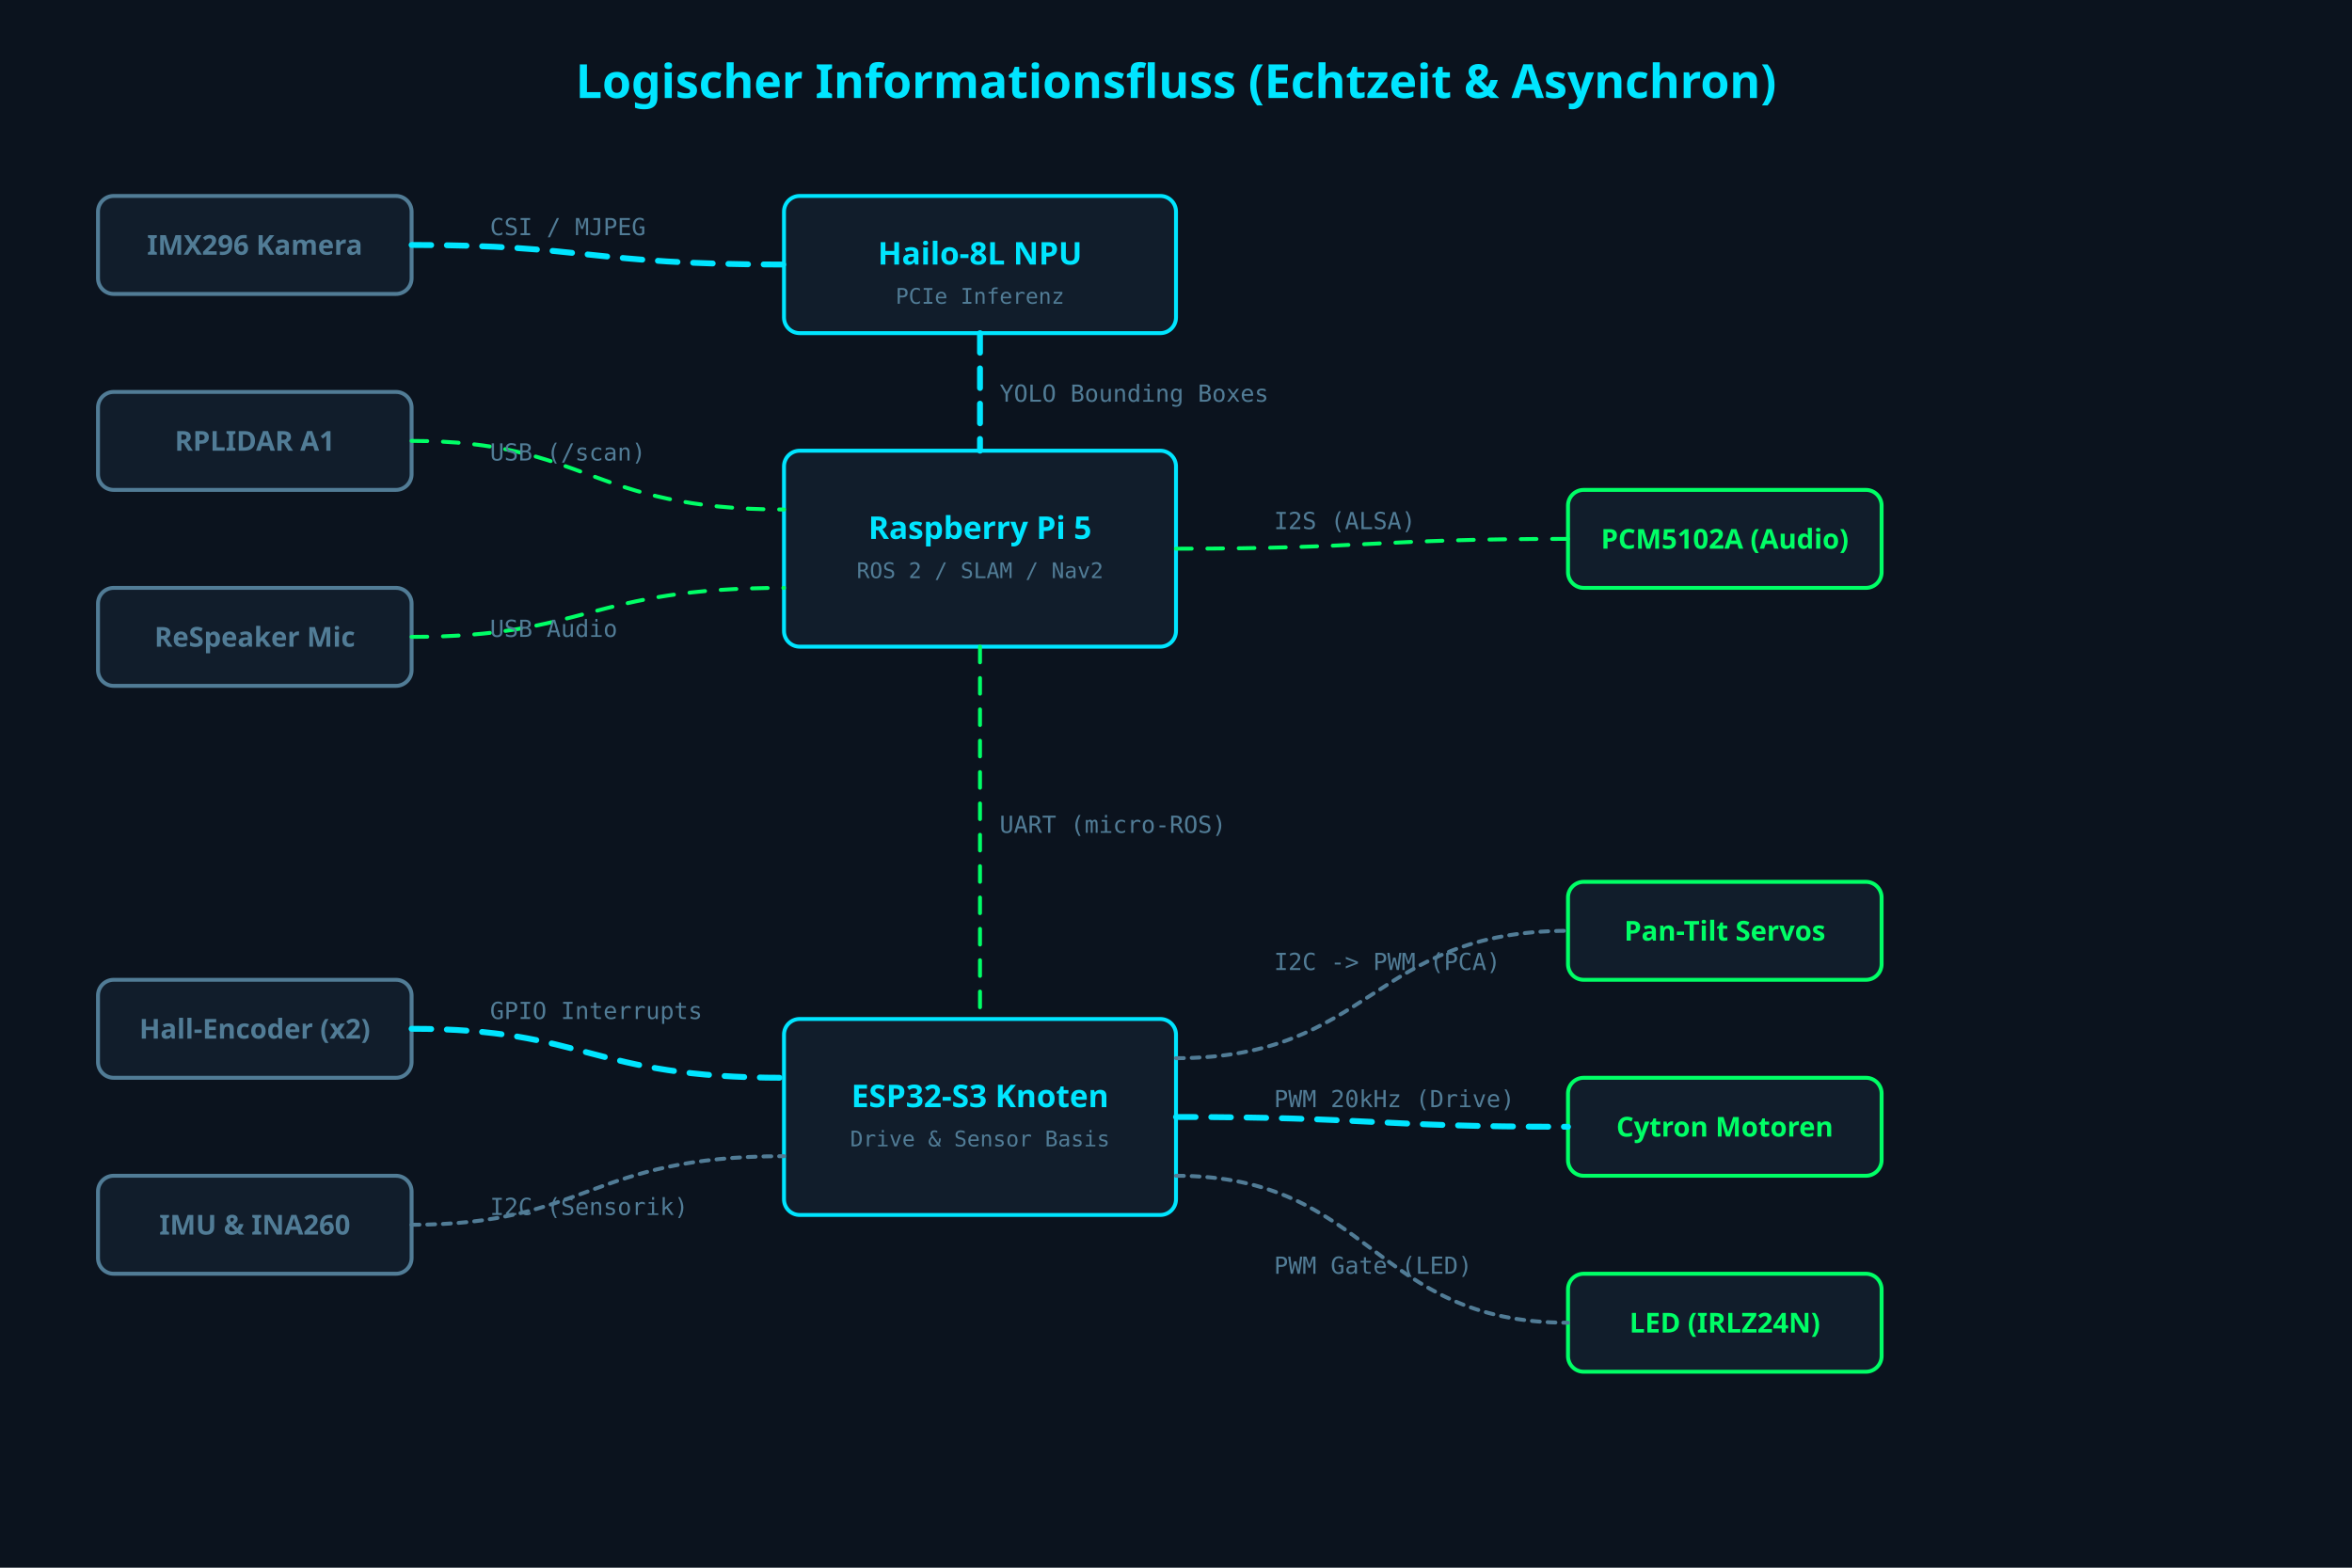
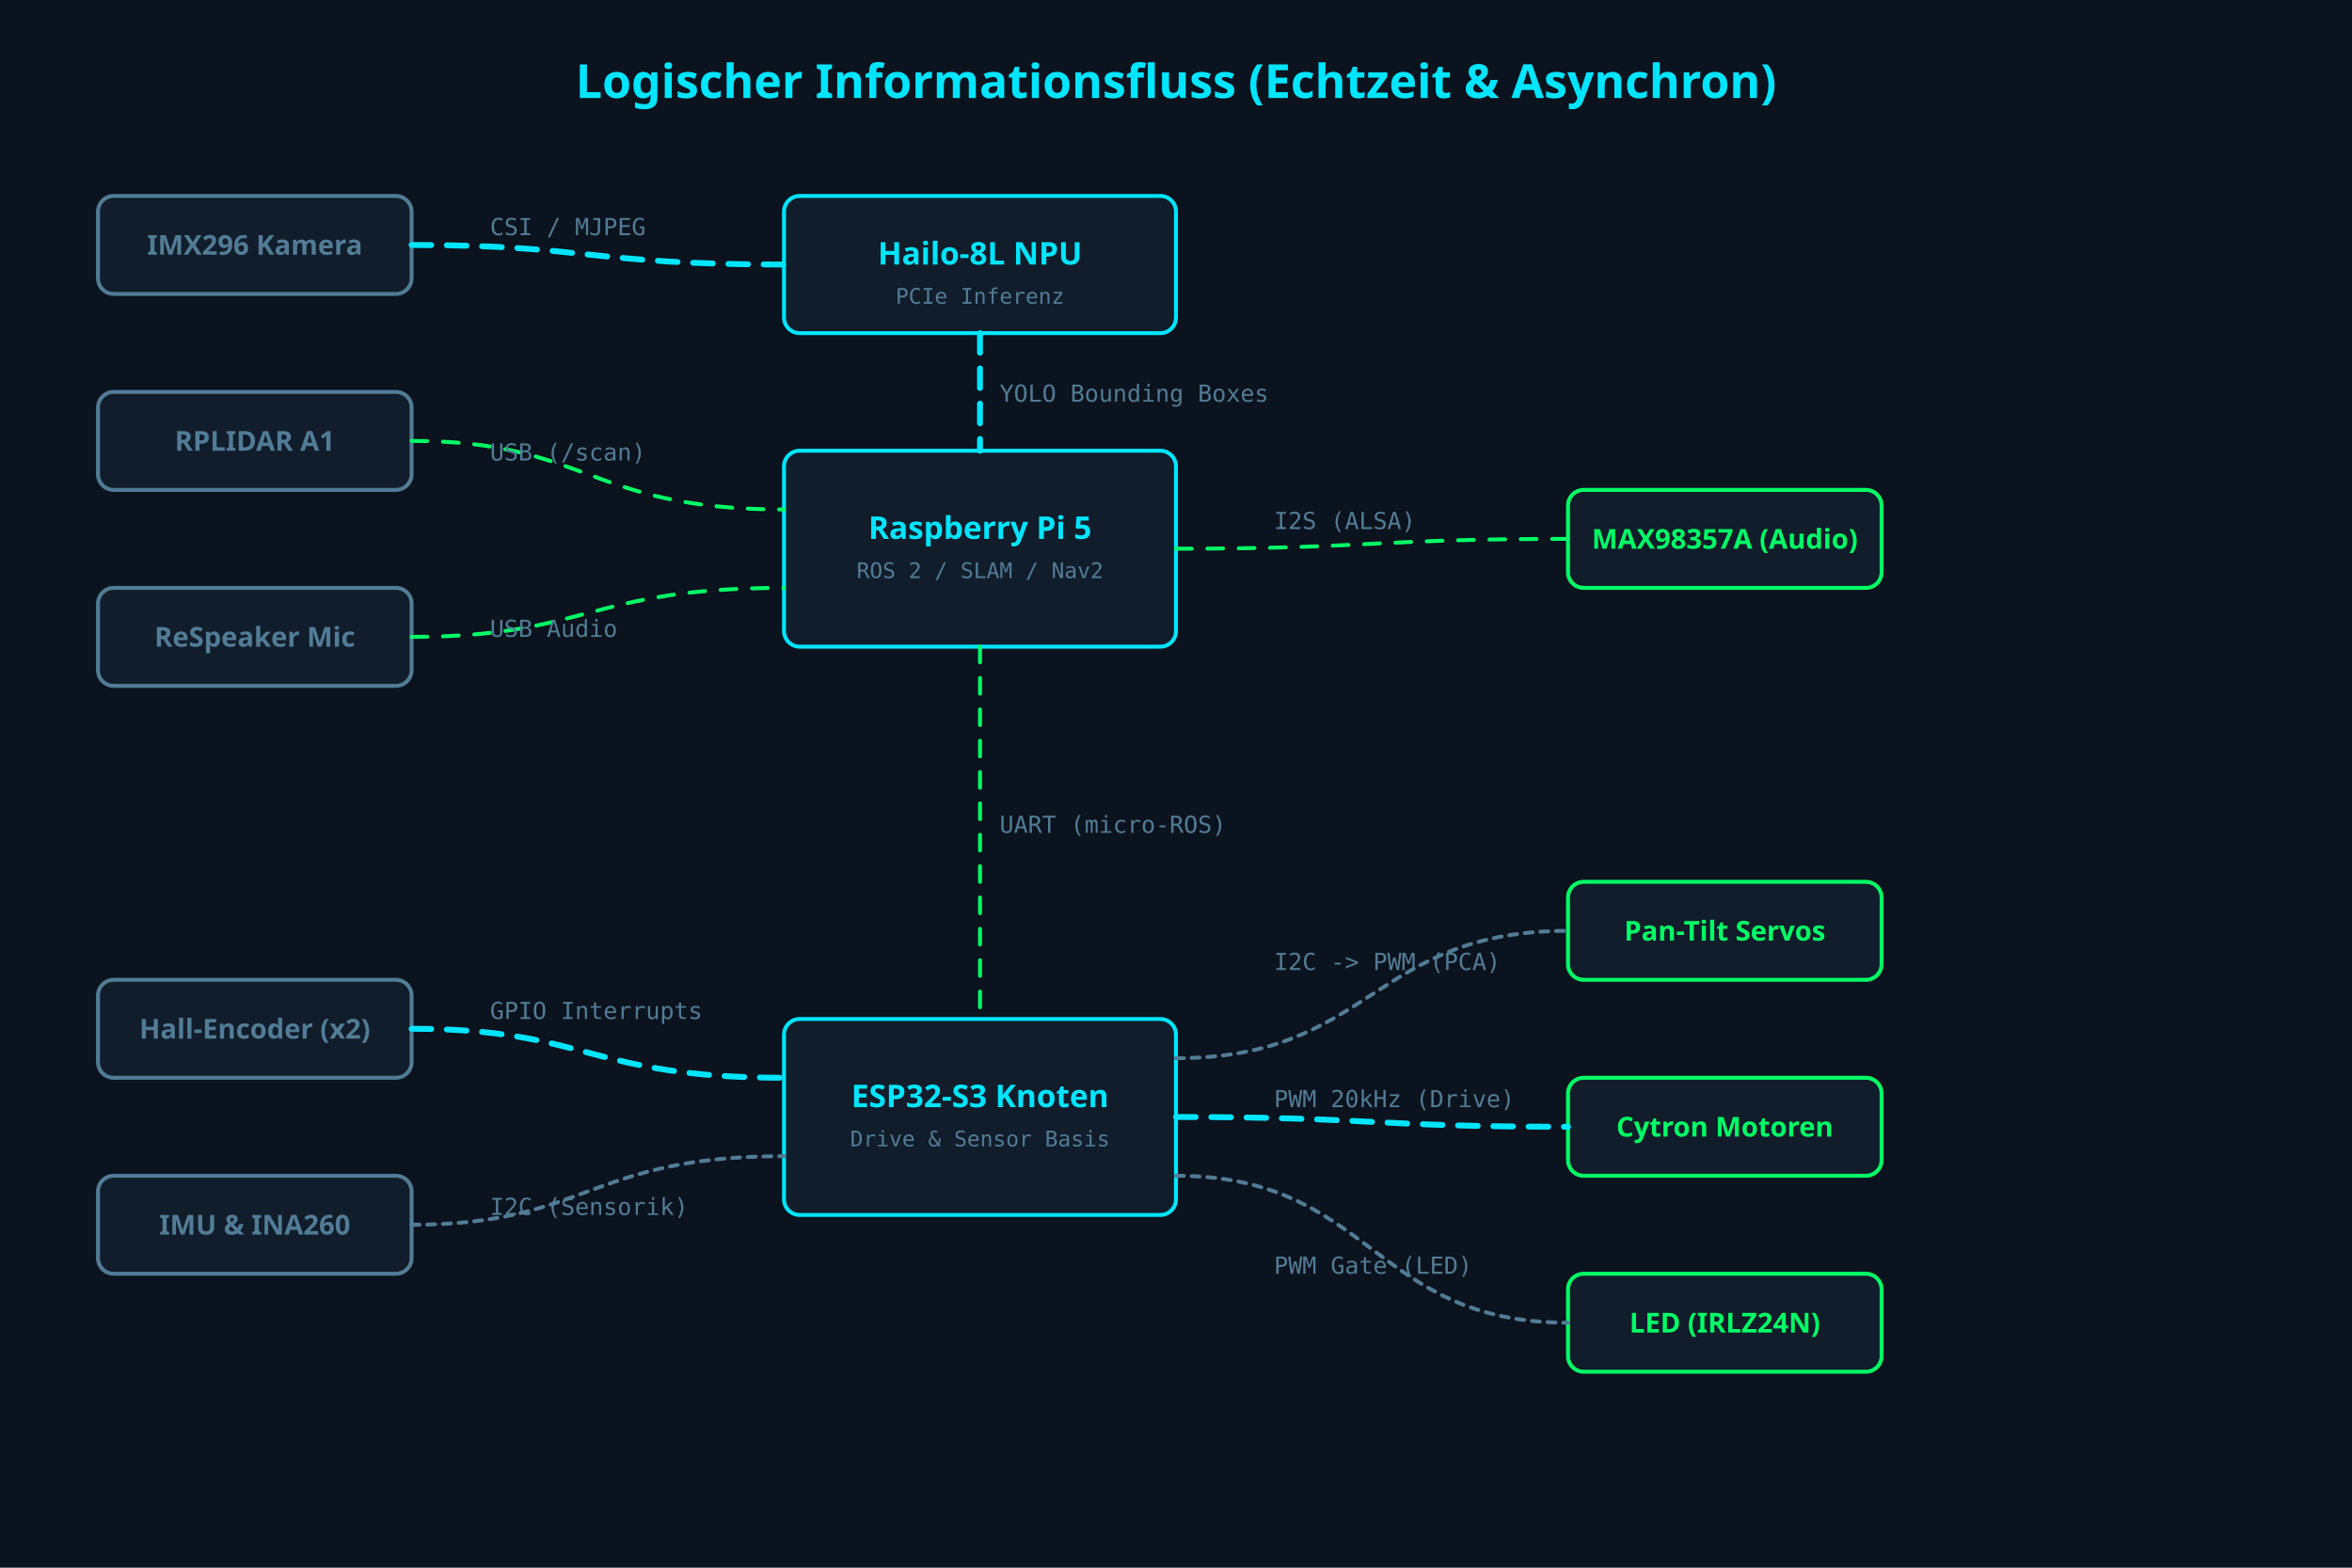
<svg xmlns="http://www.w3.org/2000/svg" viewBox="0 0 1200 800">
  <defs>
    <style>
      .bg { fill: #0B131E; }

      /* Boxen gemaess CD */
      .box-sensor { fill: #111D2B; stroke: #517C96; stroke-width: 2; rx: 8; }
      .box-compute { fill: #111D2B; stroke: #00E5FF; stroke-width: 2; rx: 8; }
      .box-actuator { fill: #111D2B; stroke: #00FF66; stroke-width: 2; rx: 8; }

      /* Typografie gemaess CD */
      .txt-title { font-family: 'Fira Sans', sans-serif; font-weight: bold; font-size: 24px; fill: #00E5FF; text-anchor: middle; pointer-events: none; }
      .txt-sensor { font-family: 'Fira Sans', sans-serif; font-weight: bold; font-size: 14px; fill: #517C96; text-anchor: middle; pointer-events: none; }
      .txt-compute { font-family: 'Fira Sans', sans-serif; font-weight: bold; font-size: 16px; fill: #00E5FF; text-anchor: middle; pointer-events: none; }
      .txt-actuator { font-family: 'Fira Sans', sans-serif; font-weight: bold; font-size: 14px; fill: #00FF66; text-anchor: middle; pointer-events: none; }
      .txt-sub { font-family: 'Fira Mono', monospace; font-size: 11px; fill: #517C96; text-anchor: middle; pointer-events: none; }
      .lbl { font-family: 'Fira Mono', monospace; font-size: 12px; fill: #517C96; }

      /* Statische Datenfluss-Linien (Inkscape-sicher ohne Animation) */
      .flow-fast { stroke: #00E5FF; stroke-width: 3; fill: none; stroke-dasharray: 10,8; stroke-linecap: round; }
      .flow-med { stroke: #00FF66; stroke-width: 2; fill: none; stroke-dasharray: 8,8; stroke-linecap: round; }
      .flow-slow { stroke: #517C96; stroke-width: 2; fill: none; stroke-dasharray: 4,4; stroke-linecap: round; }
    </style>
  </defs>
  <rect width="100%" height="100%" class="bg" />
  <text x="600" y="50" class="txt-title">Logischer Informationsfluss (Echtzeit &amp; Asynchron)</text>
  <rect x="50" y="100" width="160" height="50" class="box-sensor" />
  <text x="130" y="130" class="txt-sensor">IMX296 Kamera</text>
  <rect x="50" y="200" width="160" height="50" class="box-sensor" />
  <text x="130" y="230" class="txt-sensor">RPLIDAR A1</text>
  <rect x="50" y="300" width="160" height="50" class="box-sensor" />
  <text x="130" y="330" class="txt-sensor">ReSpeaker Mic</text>
  <rect x="50" y="500" width="160" height="50" class="box-sensor" />
  <text x="130" y="530" class="txt-sensor">Hall-Encoder (x2)</text>
  <rect x="50" y="600" width="160" height="50" class="box-sensor" />
  <text x="130" y="630" class="txt-sensor">IMU &amp; INA260</text>
  <rect x="400" y="100" width="200" height="70" class="box-compute" />
  <text x="500" y="135" class="txt-compute">Hailo-8L NPU</text>
  <text x="500" y="155" class="txt-sub">PCIe Inferenz</text>
  <rect x="400" y="230" width="200" height="100" class="box-compute" />
  <text x="500" y="275" class="txt-compute">Raspberry Pi 5</text>
  <text x="500" y="295" class="txt-sub">ROS 2 / SLAM / Nav2</text>
  <rect x="400" y="520" width="200" height="100" class="box-compute" />
  <text x="500" y="565" class="txt-compute">ESP32-S3 Knoten</text>
  <text x="500" y="585" class="txt-sub">Drive &amp; Sensor Basis</text>
  <rect x="800" y="250" width="160" height="50" class="box-actuator" />
-   <text x="880" y="280" class="txt-actuator">PCM5102A (Audio)</text>
+   <text x="880" y="280" class="txt-actuator">MAX98357A (Audio)</text>
  <rect x="800" y="450" width="160" height="50" class="box-actuator" />
  <text x="880" y="480" class="txt-actuator">Pan-Tilt Servos</text>
  <rect x="800" y="550" width="160" height="50" class="box-actuator" />
  <text x="880" y="580" class="txt-actuator">Cytron Motoren</text>
  <rect x="800" y="650" width="160" height="50" class="box-actuator" />
  <text x="880" y="680" class="txt-actuator">LED (IRLZ24N)</text>
  <path d="M 210 125 C 300 125, 300 135, 400 135" class="flow-fast" />
  <text x="250" y="120" class="lbl">CSI / MJPEG</text>
  <path d="M 210 225 C 300 225, 300 260, 400 260" class="flow-med" />
  <text x="250" y="235" class="lbl">USB (/scan)</text>
  <path d="M 210 325 C 300 325, 300 300, 400 300" class="flow-med" />
  <text x="250" y="325" class="lbl">USB Audio</text>
  <path d="M 210 525 C 300 525, 300 550, 400 550" class="flow-fast" />
  <text x="250" y="520" class="lbl">GPIO Interrupts</text>
  <path d="M 210 625 C 300 625, 300 590, 400 590" class="flow-slow" />
  <text x="250" y="620" class="lbl">I2C (Sensorik)</text>
  <path d="M 500 170 L 500 230" class="flow-fast" />
  <text x="510" y="205" class="lbl">YOLO Bounding Boxes</text>
  <path d="M 500 330 L 500 520" class="flow-med" />
  <text x="510" y="425" class="lbl">UART (micro-ROS)</text>
  <path d="M 600 280 C 700 280, 700 275, 800 275" class="flow-med" />
  <text x="650" y="270" class="lbl">I2S (ALSA)</text>
  <path d="M 600 540 C 700 540, 700 475, 800 475" class="flow-slow" />
  <text x="650" y="495" class="lbl">I2C -&gt; PWM (PCA)</text>
  <path d="M 600 570 C 700 570, 700 575, 800 575" class="flow-fast" />
  <text x="650" y="565" class="lbl">PWM 20kHz (Drive)</text>
  <path d="M 600 600 C 700 600, 700 675, 800 675" class="flow-slow" />
  <text x="650" y="650" class="lbl">PWM Gate (LED)</text>
</svg>
